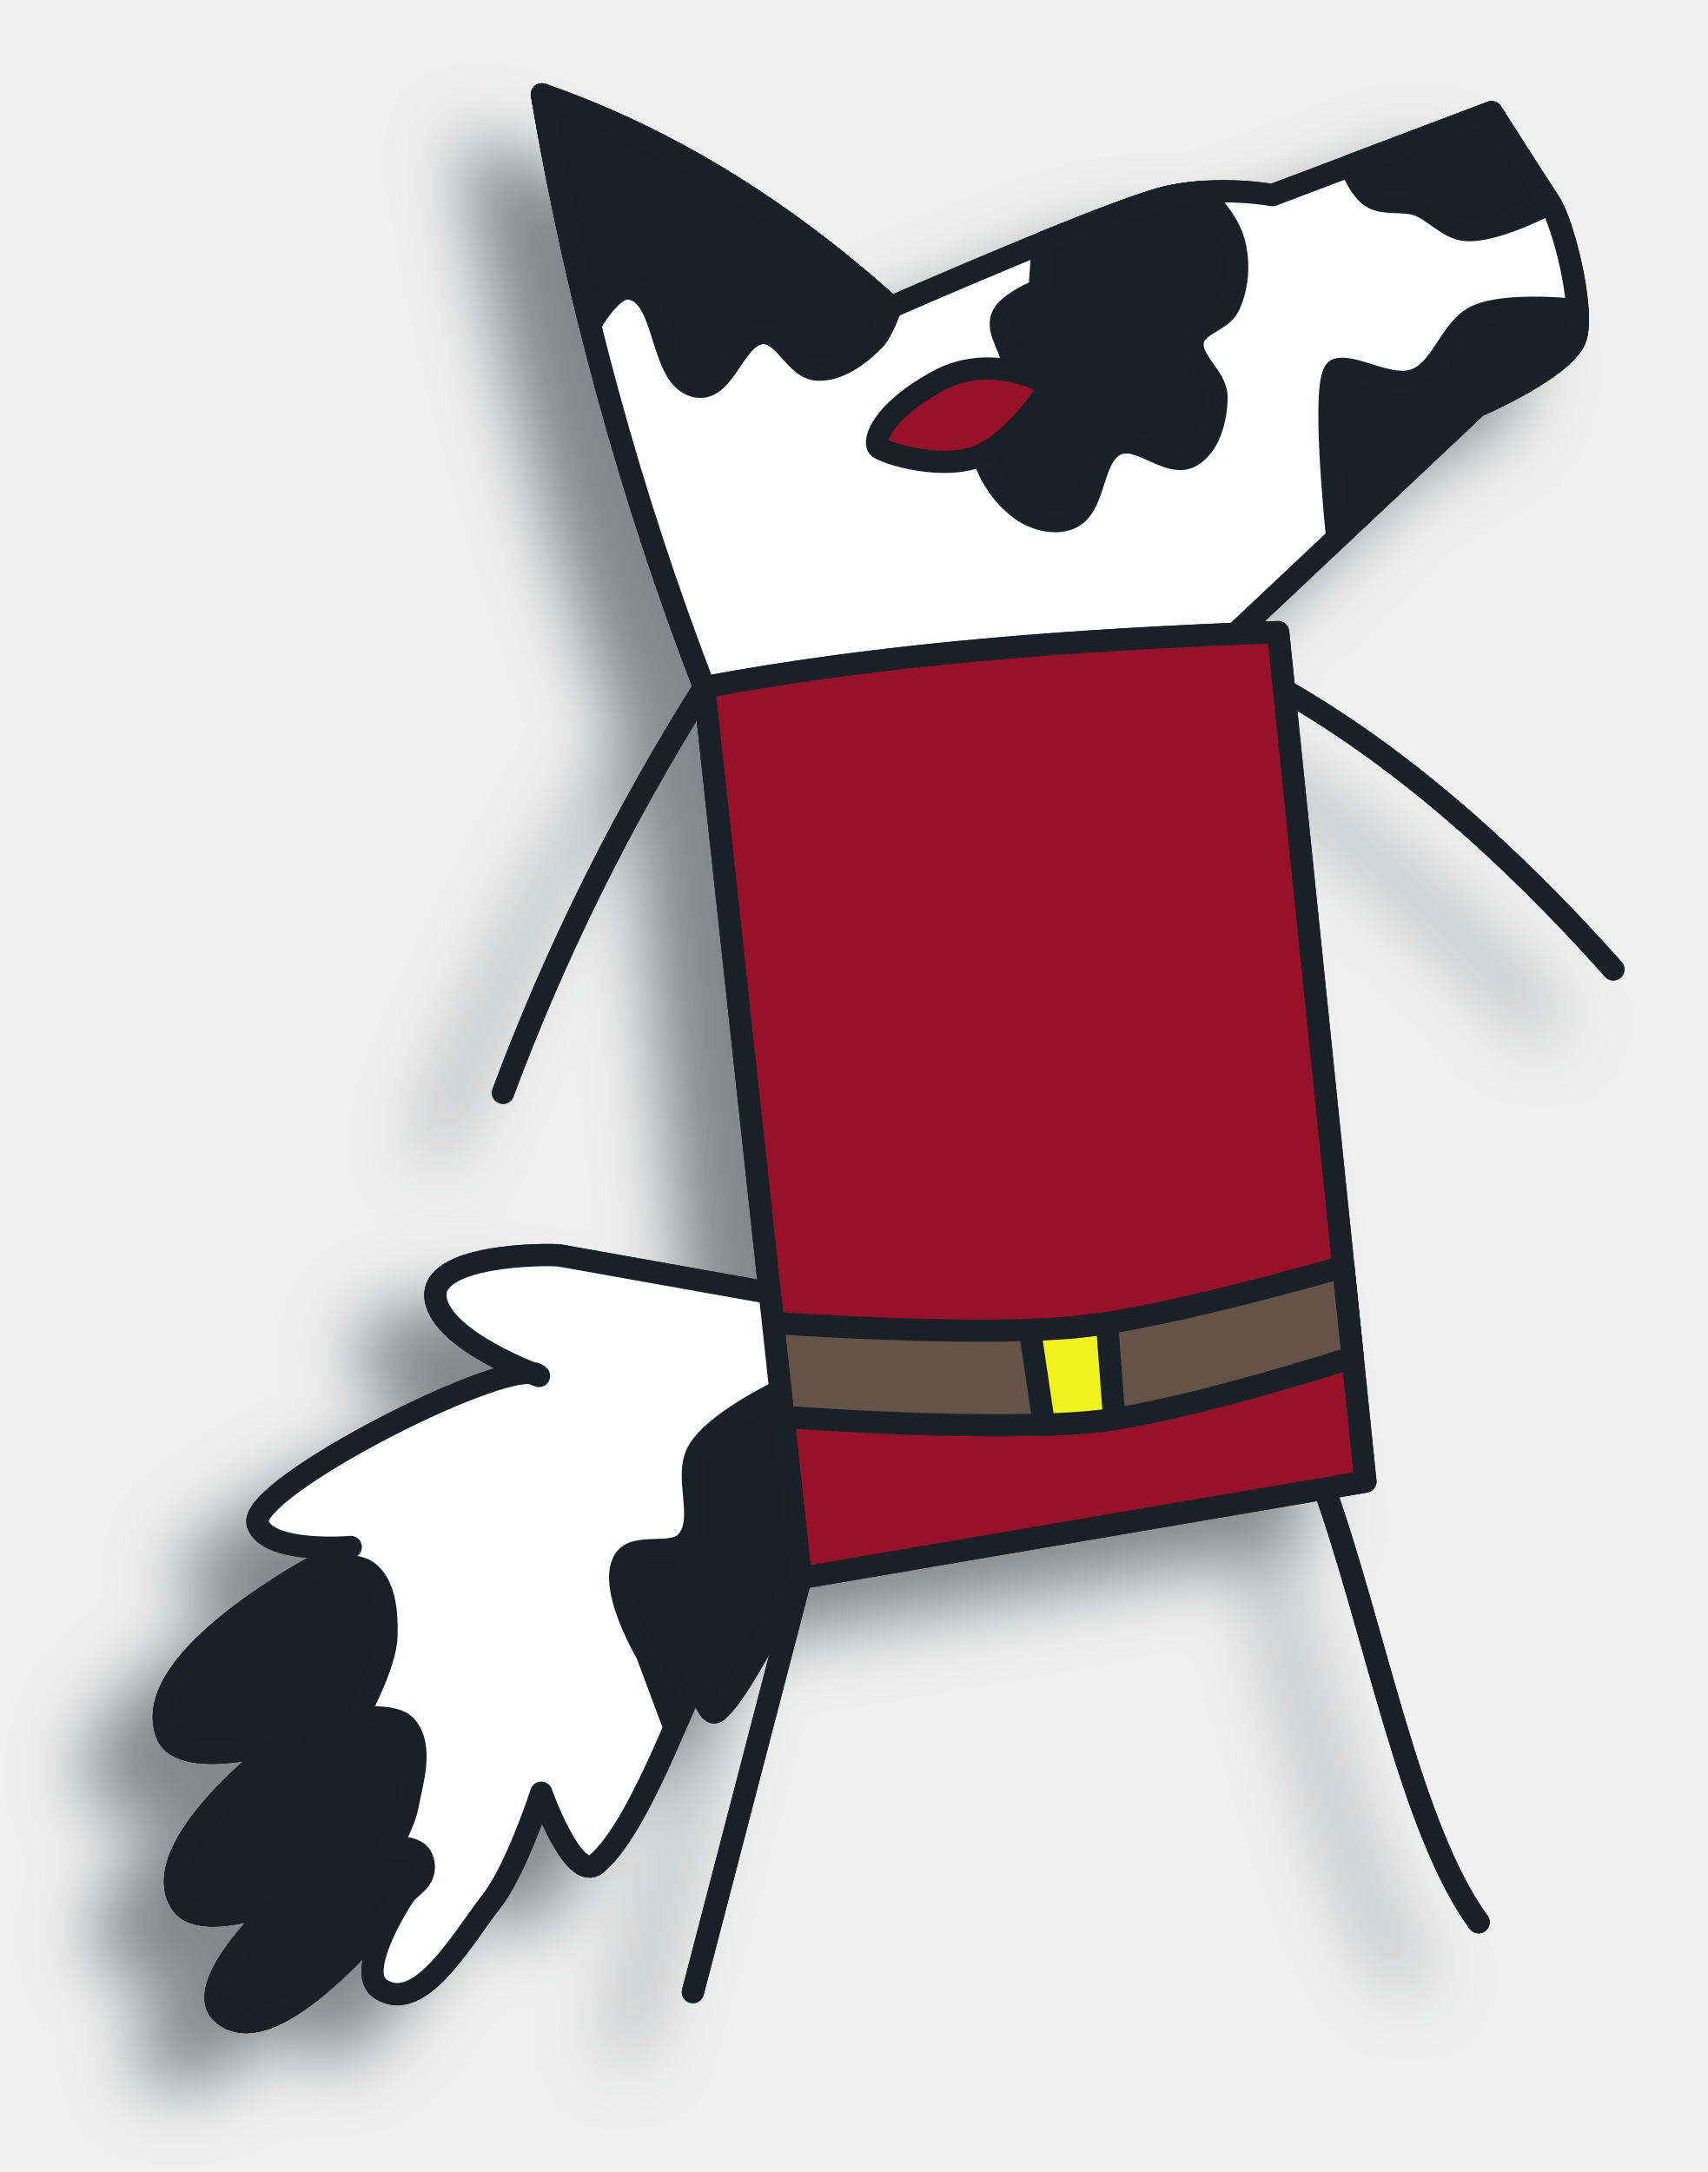
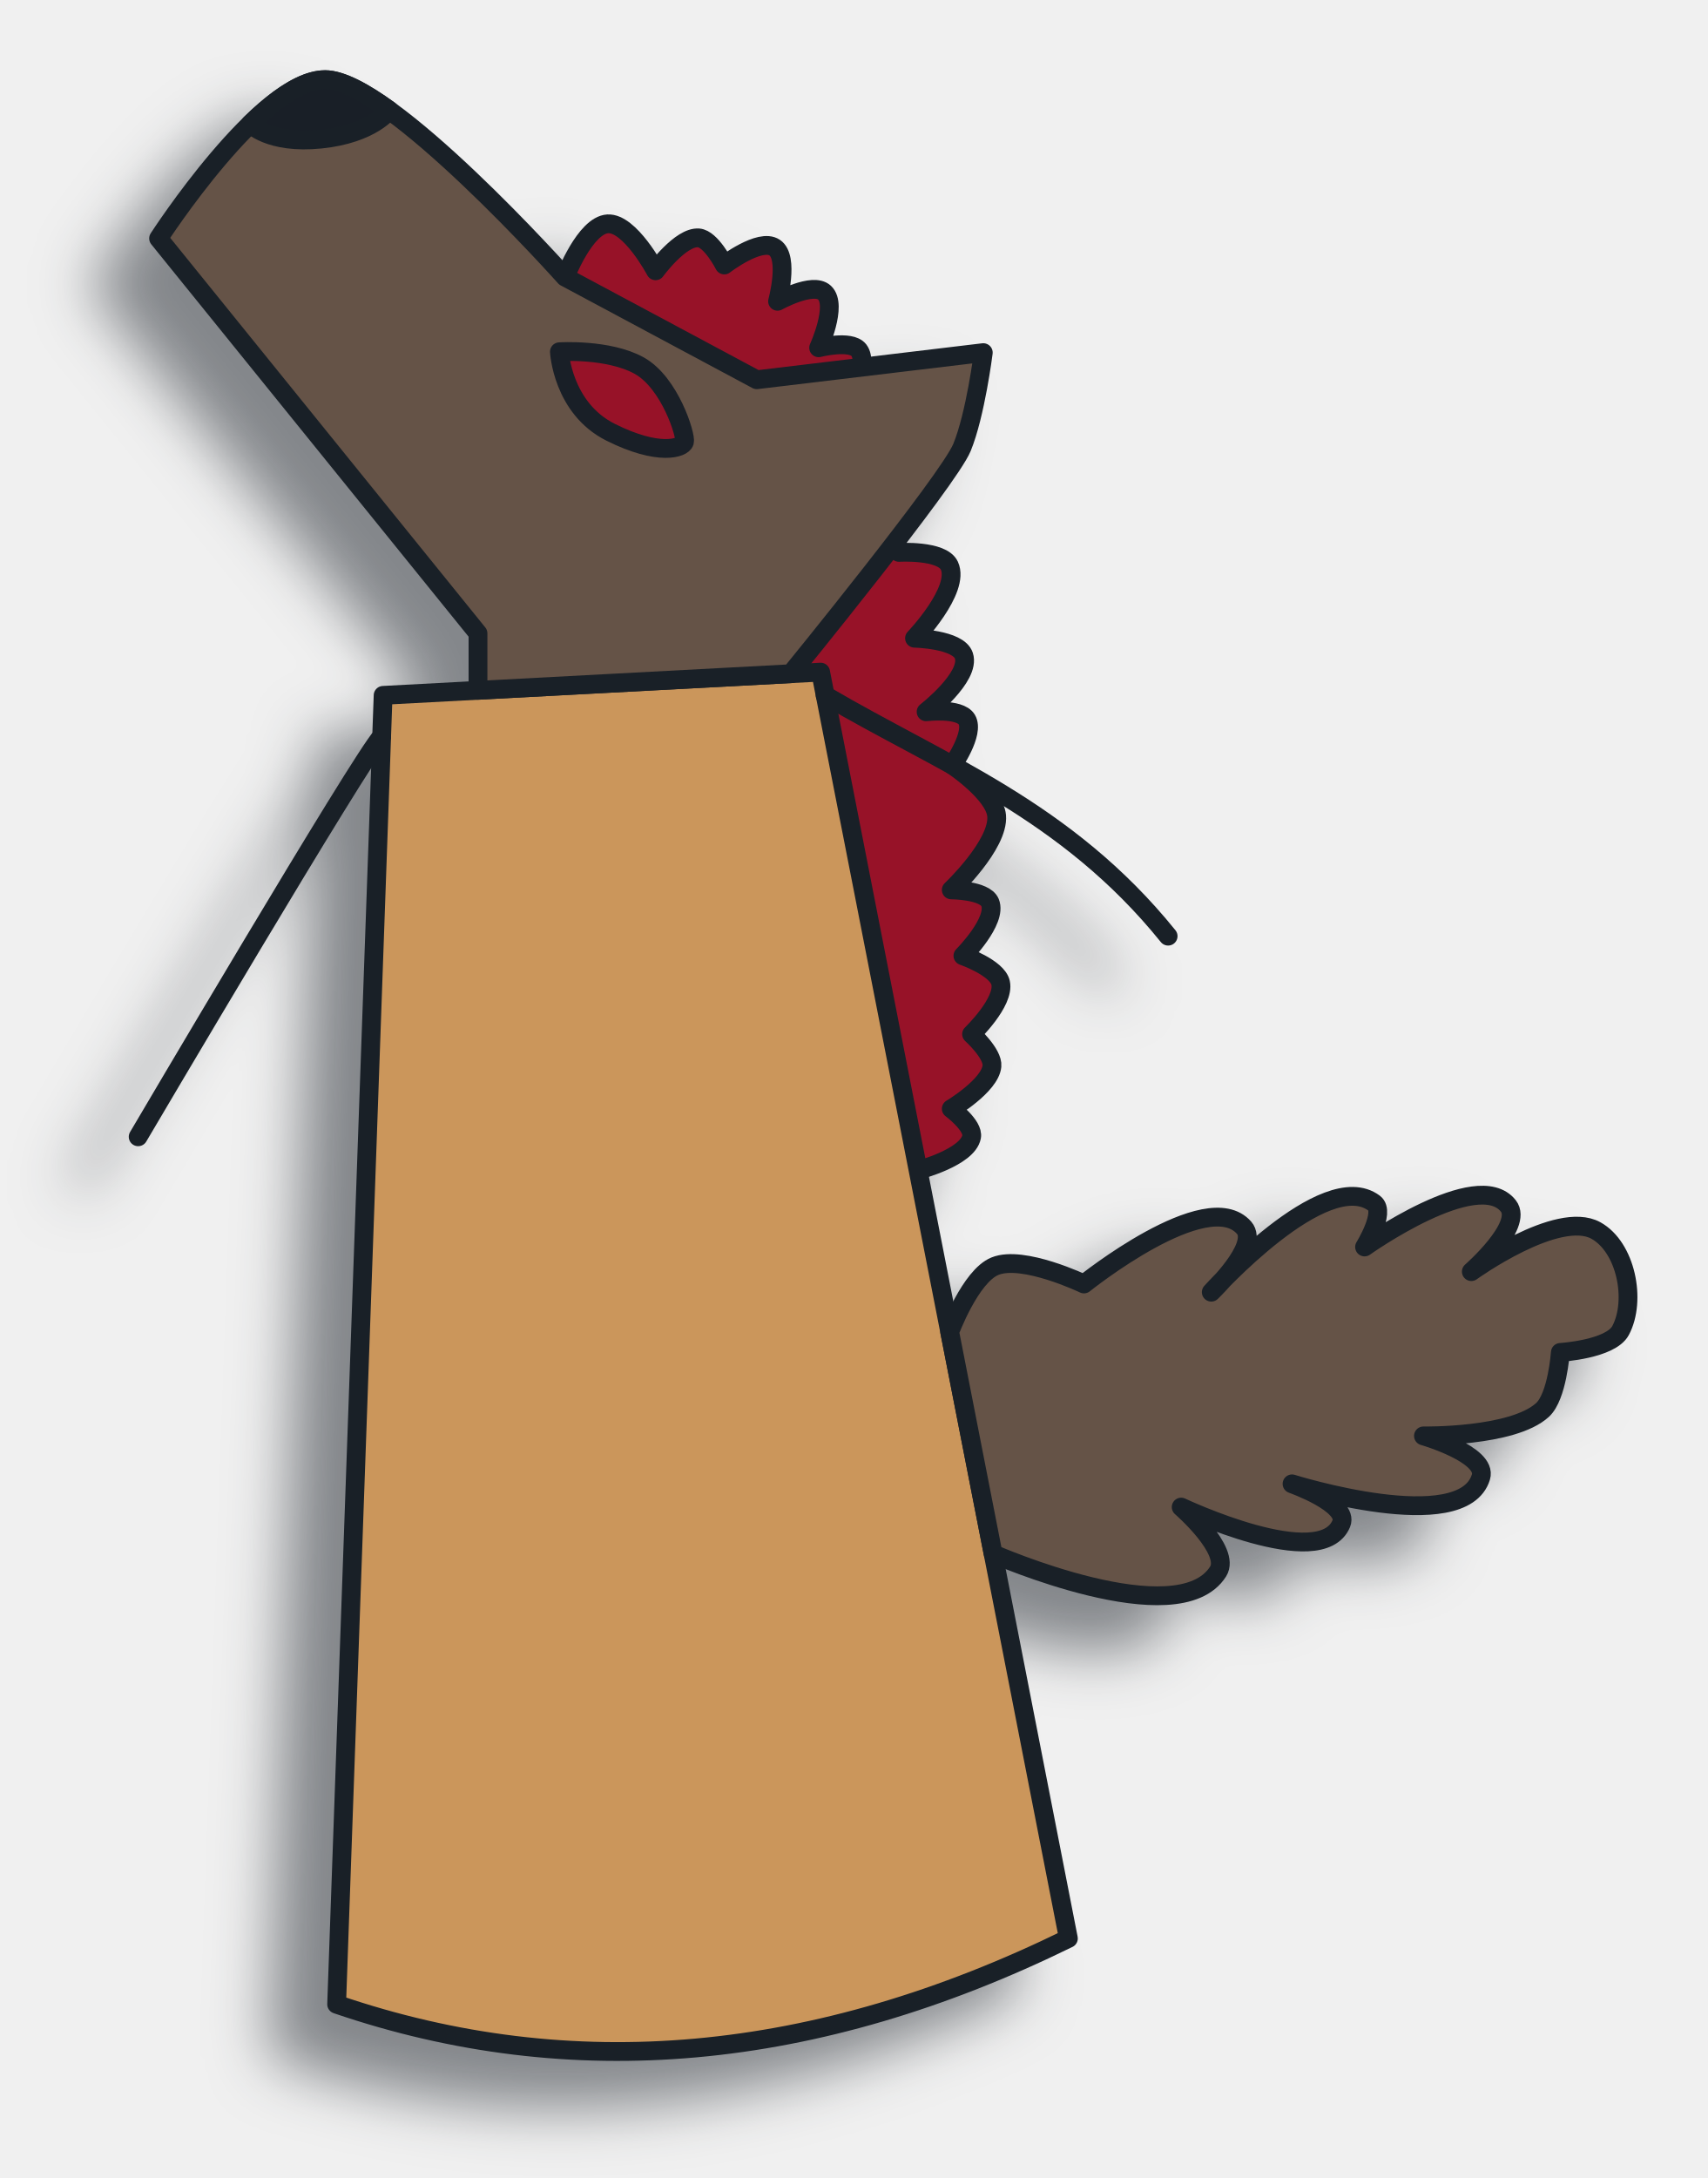
- <svg xmlns="http://www.w3.org/2000/svg" width="39.061mm" height="49.679mm" viewBox="0 0 39.061 49.679" version="1.1" id="svg1">
+ <svg xmlns="http://www.w3.org/2000/svg" width="175.081" height="223.235" viewBox="0 0 46.323 59.064">
  <defs>
    <g id="c0">
-       <path style="fill:none;fill-opacity:1;stroke:#192027;stroke-width:0.321;stroke-linecap:round;stroke-linejoin:round;stroke-miterlimit:3.3;stroke-dasharray:none;stroke-opacity:1" d="m 601.785,233.157 -1.552,5.965" id="path1995" />
-       <path style="fill:none;fill-opacity:1;stroke:#192027;stroke-width:0.321;stroke-linecap:round;stroke-linejoin:round;stroke-miterlimit:3.3;stroke-dasharray:none;stroke-opacity:1" d="m 609.332,231.869 c 0.739,2.084 1.236,4.897 2.22,6.248" id="path1996" />
-       <path style="fill:none;fill-opacity:1;stroke:#192027;stroke-width:0.321;stroke-linecap:round;stroke-linejoin:round;stroke-miterlimit:3.3;stroke-dasharray:none;stroke-opacity:1" d="m 608.75,220.367 c 1.581,0.904 3.162,2.245 4.743,4.022" id="path1997" />
-       <path style="fill:none;fill-opacity:1;stroke:#192027;stroke-width:0.321;stroke-linecap:round;stroke-linejoin:round;stroke-miterlimit:3.3;stroke-dasharray:none;stroke-opacity:1" d="m 600.396,220.325 c -1.185,1.885 -2.151,3.832 -2.899,5.842" id="path1998" />
-       <path id="path1999" style="fill:#ffffff;fill-opacity:1;stroke:#192027;stroke-width:0.321;stroke-linecap:round;stroke-linejoin:round;stroke-miterlimit:3.3;stroke-dasharray:none;stroke-opacity:1" d="m 598.058,211.785 c 0.499,2.94 1.278,5.787 2.338,8.541 2.394,-0.448 4.935,-0.657 7.65,-0.77 l 3.482,-3.28 c 0,0 1.31,-0.561 1.427,-1.006 0.117,-0.444 -0.187,-1.637 -0.374,-1.918 -0.187,-0.281 -0.842,-1.31 -0.842,-1.31 l -3.157,1.193 c 0,0 -0.748,-0.14 -1.497,0.024 -0.748,0.164 -3.999,1.59 -3.999,1.59 -1.582,-1.427 -3.258,-2.448 -5.028,-3.063 z" />
-       <path id="path2000" style="fill:#191f27;fill-opacity:1;stroke:#192027;stroke-width:0.321;stroke-linecap:round;stroke-linejoin:round;stroke-miterlimit:3.3;stroke-dasharray:none;stroke-opacity:1" d="m 611.739,212.041 -2.031,0.767 c 0.069,0.175 0.157,0.334 0.265,0.426 0.182,0.154 0.477,0.061 0.702,0.141 0.245,0.087 0.431,0.339 0.69,0.362 0.422,0.037 1.208,-0.381 1.216,-0.386 -0.187,-0.281 -0.842,-1.31 -0.842,-1.31 z" />
-       <path id="path2001" style="fill:#191f27;fill-opacity:1;stroke:#192027;stroke-width:0.321;stroke-linecap:round;stroke-linejoin:round;stroke-miterlimit:3.3;stroke-dasharray:none;stroke-opacity:1" d="m 612.414,214.859 c -0.306,-0.004 -0.666,0.017 -0.886,0.117 -0.391,0.178 -0.494,0.784 -0.901,0.923 -0.354,0.122 -0.861,-0.219 -1.112,-0.152 -0.249,0.067 -0.002,2.405 0,2.422 l 2.012,-1.895 c 0,0 1.31,-0.561 1.427,-1.006 0.025,-0.096 0.031,-0.227 0.022,-0.376 -0.004,-4.4e-4 -0.256,-0.03 -0.563,-0.034 z" />
-       <path id="path2002" style="fill:#191f27;fill-opacity:1;stroke:#192027;stroke-width:0.321;stroke-linecap:round;stroke-linejoin:round;stroke-miterlimit:3.3;stroke-dasharray:none;stroke-opacity:1" d="m 607.547,213.191 c -0.149,0.012 -0.306,0.033 -0.462,0.067 -0.31,0.068 -1.049,0.353 -1.809,0.662 l -0.05,0.682 c 0,0 -0.456,0.181 -0.538,0.386 -0.091,0.229 0.174,0.481 0.141,0.725 -0.047,0.345 -0.473,0.587 -0.468,0.936 0.007,0.425 0.261,0.875 0.608,1.122 0.193,0.138 0.486,0.214 0.702,0.117 0.382,-0.172 0.285,-0.892 0.667,-1.064 0.328,-0.148 0.748,0.347 1.064,0.175 0.273,-0.148 0.371,-0.543 0.374,-0.853 0.003,-0.295 -0.4,-0.53 -0.339,-0.819 0.049,-0.232 0.411,-0.278 0.514,-0.491 0.131,-0.271 0.155,-0.608 0.082,-0.9 -0.071,-0.288 -0.284,-0.527 -0.485,-0.745 z" />
-       <path id="path2003" style="fill:#191f27;fill-opacity:1;stroke:#192027;stroke-width:0.321;stroke-linecap:round;stroke-linejoin:round;stroke-miterlimit:3.3;stroke-dasharray:none;stroke-opacity:1" d="m 598.058,211.785 c 0.19,1.12 0.421,2.227 0.692,3.32 0.005,-0.009 0.307,-0.551 0.559,-0.525 0.573,0.059 0.423,1.337 0.994,1.414 0.401,0.054 0.532,-0.752 0.935,-0.772 0.314,-0.015 0.469,0.508 0.783,0.526 0.306,0.018 0.602,-0.204 0.819,-0.421 0.127,-0.127 0.245,-0.48 0.245,-0.48 -1.582,-1.427 -3.258,-2.448 -5.028,-3.063 z" />
-       <path style="fill:#971228;fill-opacity:1;stroke:#192027;stroke-width:0.321;stroke-linecap:round;stroke-linejoin:round;stroke-miterlimit:3.3;stroke-dasharray:none;stroke-opacity:1" d="m 600.396,220.325 c 2.575,-0.482 5.319,-0.687 8.268,-0.794 l 1.257,12.237 -8.136,1.389 z" id="path2004" />
-       <path style="fill:#655347;fill-opacity:1;stroke:#192027;stroke-width:0.321;stroke-linecap:round;stroke-linejoin:round;stroke-miterlimit:3.3;stroke-dasharray:none;stroke-opacity:1" d="m 601.387,229.482 c 0,0 2.963,0.21 4.433,0.053 1.286,-0.137 3.783,-0.862 3.783,-0.862 l 0.134,1.306 c 0,0 -2.384,0.767 -3.62,0.912 -1.518,0.179 -4.584,-0.056 -4.584,-0.056 z" id="path2005" />
-       <path id="path2006" style="fill:#f1f11e;fill-opacity:1;stroke:#192027;stroke-width:0.321;stroke-linecap:round;stroke-linejoin:round;stroke-miterlimit:3.3;stroke-dasharray:none;stroke-opacity:1" d="m 606.199,229.485 c -0.135,0.021 -0.262,0.039 -0.379,0.051 -0.216,0.023 -0.465,0.038 -0.732,0.047 l 0.203,1.366 h 5.2e-4 c 0.302,-0.01 0.584,-0.028 0.826,-0.057 0.059,-0.007 0.121,-0.016 0.185,-0.025 z" />
-       <path style="fill:#ffffff;fill-opacity:1;stroke:#192027;stroke-width:0.321;stroke-linecap:round;stroke-linejoin:round;stroke-miterlimit:3.3;stroke-dasharray:none;stroke-opacity:1" d="m 601.341,229.051 -3.028,-0.54 c -0.195,-0.022 -1.893,-0.018 -1.786,0.628 0.101,0.61 1.488,1.108 1.488,1.108 -0.31,-0.37 -4.232,1.623 -4.051,2.133 0.154,0.433 1.339,0.331 1.339,0.331 0,0 -3.106,1.523 -2.646,2.695 0.216,0.55 1.769,0.083 1.769,0.083 -0.167,0.056 -2.109,1.573 -1.554,2.365 0.275,0.393 1.439,-0.05 1.439,-0.05 0,0 -1.312,1.209 -0.86,1.621 0.78,0.71 2.646,-1.736 2.646,-1.736 0,0 -0.765,1.128 -0.364,1.389 0.572,0.373 1.183,-0.736 1.604,-1.273 0.351,-0.449 0.711,-1.554 0.711,-1.554 0,0 0.462,1.302 0.794,1.025 0.708,-0.59 1.441,-2.948 1.488,-2.629 0.011,0.073 0.119,0.533 0.248,0.43 0.395,-0.316 1.138,-1.982 1.207,-1.918 l -0.251,-2.321 z" id="path2007" />
-       <path id="path2008" style="fill:#191f27;fill-opacity:1;stroke:#192027;stroke-width:0.321;stroke-linecap:round;stroke-linejoin:round;stroke-miterlimit:3.3;stroke-dasharray:none;stroke-opacity:1" d="m 601.493,230.46 c -0.003,0.001 -0.933,0.443 -1.18,0.862 -0.223,0.378 0.117,0.97 -0.165,1.306 -0.204,0.243 -0.753,0.005 -0.909,0.281 -0.226,0.4 0.331,1.339 0.331,1.339 l 0.397,1.067 c 0.205,-0.473 0.343,-0.802 0.363,-0.67 0.011,0.073 0.119,0.533 0.248,0.43 0.392,-0.313 1.127,-1.955 1.206,-1.919 2.9e-4,1.9e-4 7.6e-4,2.7e-4 10e-4,5.1e-4 l -0.251,-2.321 z" />
-       <path id="path2009" style="fill:#191f27;fill-opacity:1;stroke:#192027;stroke-width:0.321;stroke-linecap:round;stroke-linejoin:round;stroke-miterlimit:3.3;stroke-dasharray:none;stroke-opacity:1" d="m 595.28,232.988 c -0.3,-0.013 -0.685,0.113 -0.685,0.113 -0.887,0.529 -2.253,1.5 -1.937,2.305 0.216,0.55 1.769,0.083 1.769,0.083 -0.167,0.056 -2.109,1.573 -1.554,2.365 0.275,0.393 1.439,-0.05 1.439,-0.05 0,0 -1.312,1.209 -0.86,1.621 0.77,0.701 2.598,-1.674 2.645,-1.735 l 0.001,-0.001 c 0,0 0.158,-0.128 0.203,-0.194 0.069,-0.099 0.074,-0.23 0.012,-0.333 -0.086,-0.144 -0.43,-0.134 -0.43,-0.134 0,0 0.194,-0.363 0.232,-0.562 0.073,-0.384 0.239,-0.878 -0.017,-1.174 -0.157,-0.182 -0.711,-0.116 -0.711,-0.116 0,0 0.417,-0.758 0.43,-1.174 0.01,-0.328 -0.014,-0.753 -0.281,-0.943 -0.064,-0.045 -0.155,-0.065 -0.255,-0.07 z" />
-       <path style="fill:#971228;fill-opacity:1;stroke:#191f27;stroke-width:0.321;stroke-linecap:round;stroke-linejoin:round;stroke-miterlimit:3.3;stroke-dasharray:none;stroke-dashoffset:11.159;stroke-opacity:1" d="m 605.383,215.978 c 0,0 -0.43,0.721 -0.97,0.988 -0.539,0.267 -1.443,-0.019 -1.511,-0.104 -0.068,-0.085 0.043,-0.5 0.852,-0.945 0.809,-0.445 1.629,0.06 1.629,0.06 z" id="path2010" />
+       <path d="M454.952 211.799s.34-.886.727-.91c.38-.023.818.802.818.802s.428-.587.736-.562c.212.017.438.463.438.463s.608-.467.86-.297c.254.17.05.917.05.917s.602-.333.802-.148c.232.214-.1.942-.1.942s.547-.14.687.041c.184.238-.174.885-.174.885s.946.124 1.092.496c.135.345-.43 1.025-.43 1.025l.197 1.048s.736-.044.861.226c.193.416-.595 1.24-.595 1.24s.75.015.843.298c.121.365-.645.959-.645.959s.573-.07.695.132c.14.234-.244.781-.244.781s.722.482.754.863c.042.493-.775 1.266-.775 1.266s.573.001.662.215c.13.315-.463.91-.463.91s.588.205.644.463c.073.328-.496.876-.496.876s.369.332.348.546c-.033.334-.695.728-.695.728s.385.286.347.48c-.068.352-.914.571-.914.571l-1.6-.142z" style="fill:#971228;fill-opacity:1;stroke:#192027;stroke-width:.321;stroke-linecap:round;stroke-linejoin:round;stroke-miterlimit:3.3;stroke-dasharray:none;stroke-opacity:1" transform="translate(62.581)" />
+       <path d="m451.842 218.943 7.475-.397 4.233 21.63q-6.484 3.18-12.502 1.124z" style="fill:#cb965b;fill-opacity:1;stroke:#192027;stroke-width:.321;stroke-linecap:round;stroke-linejoin:round;stroke-miterlimit:3.3;stroke-dasharray:none;stroke-opacity:1" transform="translate(62.581)" />
+       <path d="M462.264 233.606s3.157 1.388 3.844.302c.226-.358-.631-1.1-.631-1.1s2.387 1.129 2.736.281c.137-.333-.842-.678-.842-.678s2.917.914 3.227-.117c.116-.385-.982-.702-.982-.702s1.523.026 2.035-.444c.252-.232.304-.982.304-.982s.857-.052 1.029-.374c.275-.517.091-1.424-.421-1.708-.654-.361-2.129.702-2.129.702s.898-.786.632-1.122c-.528-.669-2.456.701-2.456.701s.368-.595.164-.748c-.846-.634-2.783 1.52-2.783 1.52s.832-.79.561-1.1c-.635-.727-2.736.96-2.736.96s-1.041-.499-1.52-.304c-.421.17-.774 1.123-.774 1.123zM453.463 218.857v-.973l-5.457-6.746s1.753-2.712 2.845-2.712c1.091 0 4.1 3.373 4.1 3.373l3.275 1.753 3.87-.463s-.133 1.058-.364 1.62c-.232.563-2.924 3.864-2.924 3.864z" style="fill:#655347;fill-opacity:1;stroke:#192027;stroke-width:.321;stroke-linecap:round;stroke-linejoin:round;stroke-miterlimit:3.3;stroke-dasharray:none;stroke-opacity:1" transform="translate(62.581)" />
+       <path d="M450.85 208.426c-.38 0-.839.328-1.277.756.001 0 .32.351 1.204.26s1.169-.494 1.169-.494c-.434-.314-.824-.522-1.095-.522" style="fill:#191f27;fill-opacity:1;stroke:#192027;stroke-width:.321;stroke-linecap:round;stroke-linejoin:round;stroke-miterlimit:3.3;stroke-dasharray:none;stroke-opacity:1" transform="translate(62.581)" />
+       <path d="M459.394 218.943c2.005 1.178 4.116 1.953 5.86 4.113M451.817 219.645c-.337.348-4.16 6.838-4.16 6.838" style="fill:none;fill-opacity:1;stroke:#192027;stroke-width:.321;stroke-linecap:round;stroke-linejoin:round;stroke-miterlimit:3.3;stroke-dasharray:none;stroke-opacity:1" transform="translate(62.581)" />
+       <path d="M517.435 213.074s.838-.055 1.364.237c.526.293.804 1.199.773 1.303s-.436.249-1.262-.165c-.826-.413-.875-1.375-.875-1.375" style="fill:#971228;fill-opacity:1;stroke:#191f27;stroke-width:.321;stroke-linecap:round;stroke-linejoin:round;stroke-miterlimit:3.3;stroke-dasharray:none;stroke-dashoffset:11.159;stroke-opacity:1" />
    </g>
-   </defs>
-   <defs id="defs1">
-     <filter style="color-interpolation-filters:sRGB" id="filter1228" x="-0.113" y="-0.049" width="1.178" height="1.127">
-       <feFlood result="flood" in="SourceGraphic" flood-opacity="0.502" flood-color="rgb(25,31,39)" id="feFlood1226" />
-       <feGaussianBlur result="blur" in="SourceGraphic" stdDeviation="0.5" id="feGaussianBlur1226" />
-       <feOffset result="offset" in="blur" dx="-1" dy="0.8" id="feOffset1226" />
-       <feComposite result="comp1" operator="in" in="flood" in2="offset" id="feComposite1227" />
-       <feComposite result="comp2" operator="over" in="SourceGraphic" in2="comp1" id="feComposite1228" />
+     <filter id="a" width="1.146" height="1.105" x="-.093" y="-.04" style="color-interpolation-filters:sRGB">
+       <feFlood flood-color="#191f27" flood-opacity=".502" result="flood" />
+       <feGaussianBlur in="SourceGraphic" result="blur" stdDeviation=".5" />
+       <feOffset dx="-1" dy=".8" in="blur" result="offset" />
+       <feComposite in="flood" in2="offset" operator="in" result="comp1" />
    </filter>
  </defs>
-   <g id="layer1" transform="translate(-2422.426,-37.7236)">
-     <g id="g3275" transform="matrix(1.587661,0,0,1.587661,2928.674,-776.8316)" />
-     <g transform="matrix(1.587661,0,0,1.587661,1485.309,-296.3585)" style="filter:url(#filter1228)">
-       <use href="#c0" />
-     </g>
-     <g transform="matrix(1.587661,0,0,1.587661,1485.309,-296.3585)">
-       <use href="#c0" />
-     </g>
+   <g transform="translate(-806.337 -328.75)scale(1.58766)" style="filter:url(#a)">
+     <use href="#c0" />
+   </g>
+   <g transform="translate(-806.337 -328.75)scale(1.58766)">
+     <use href="#c0" />
  </g>
</svg>
